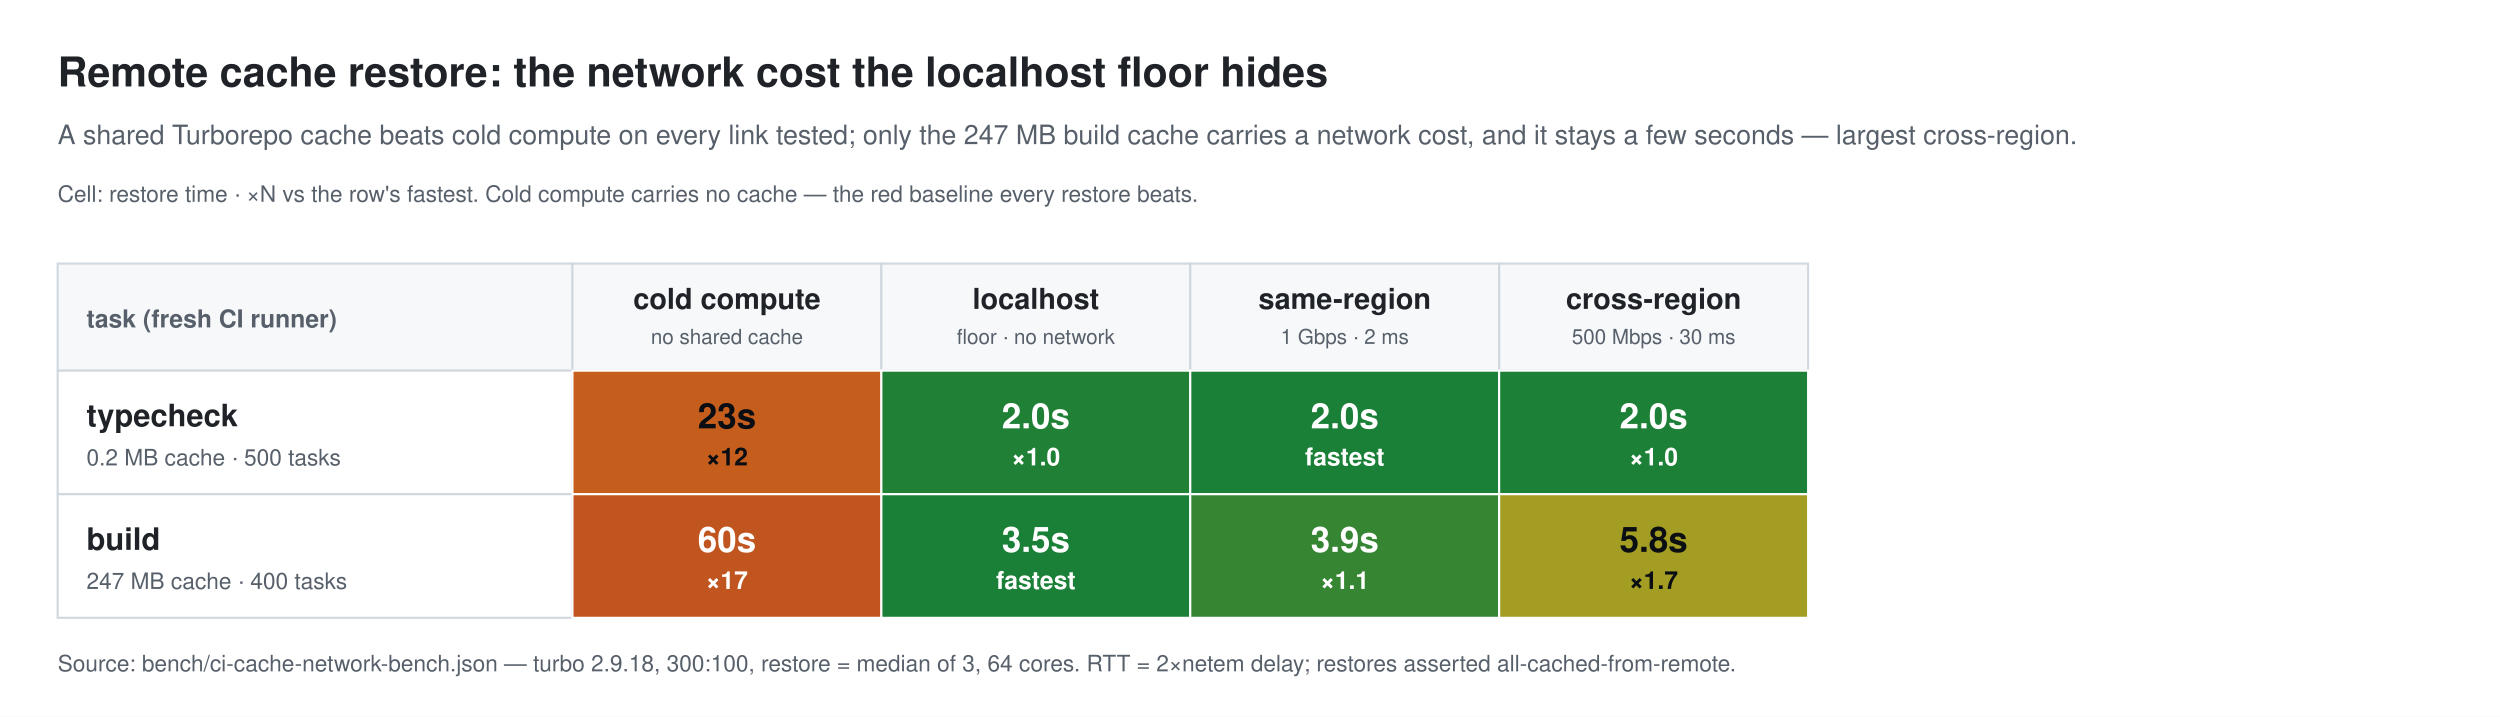
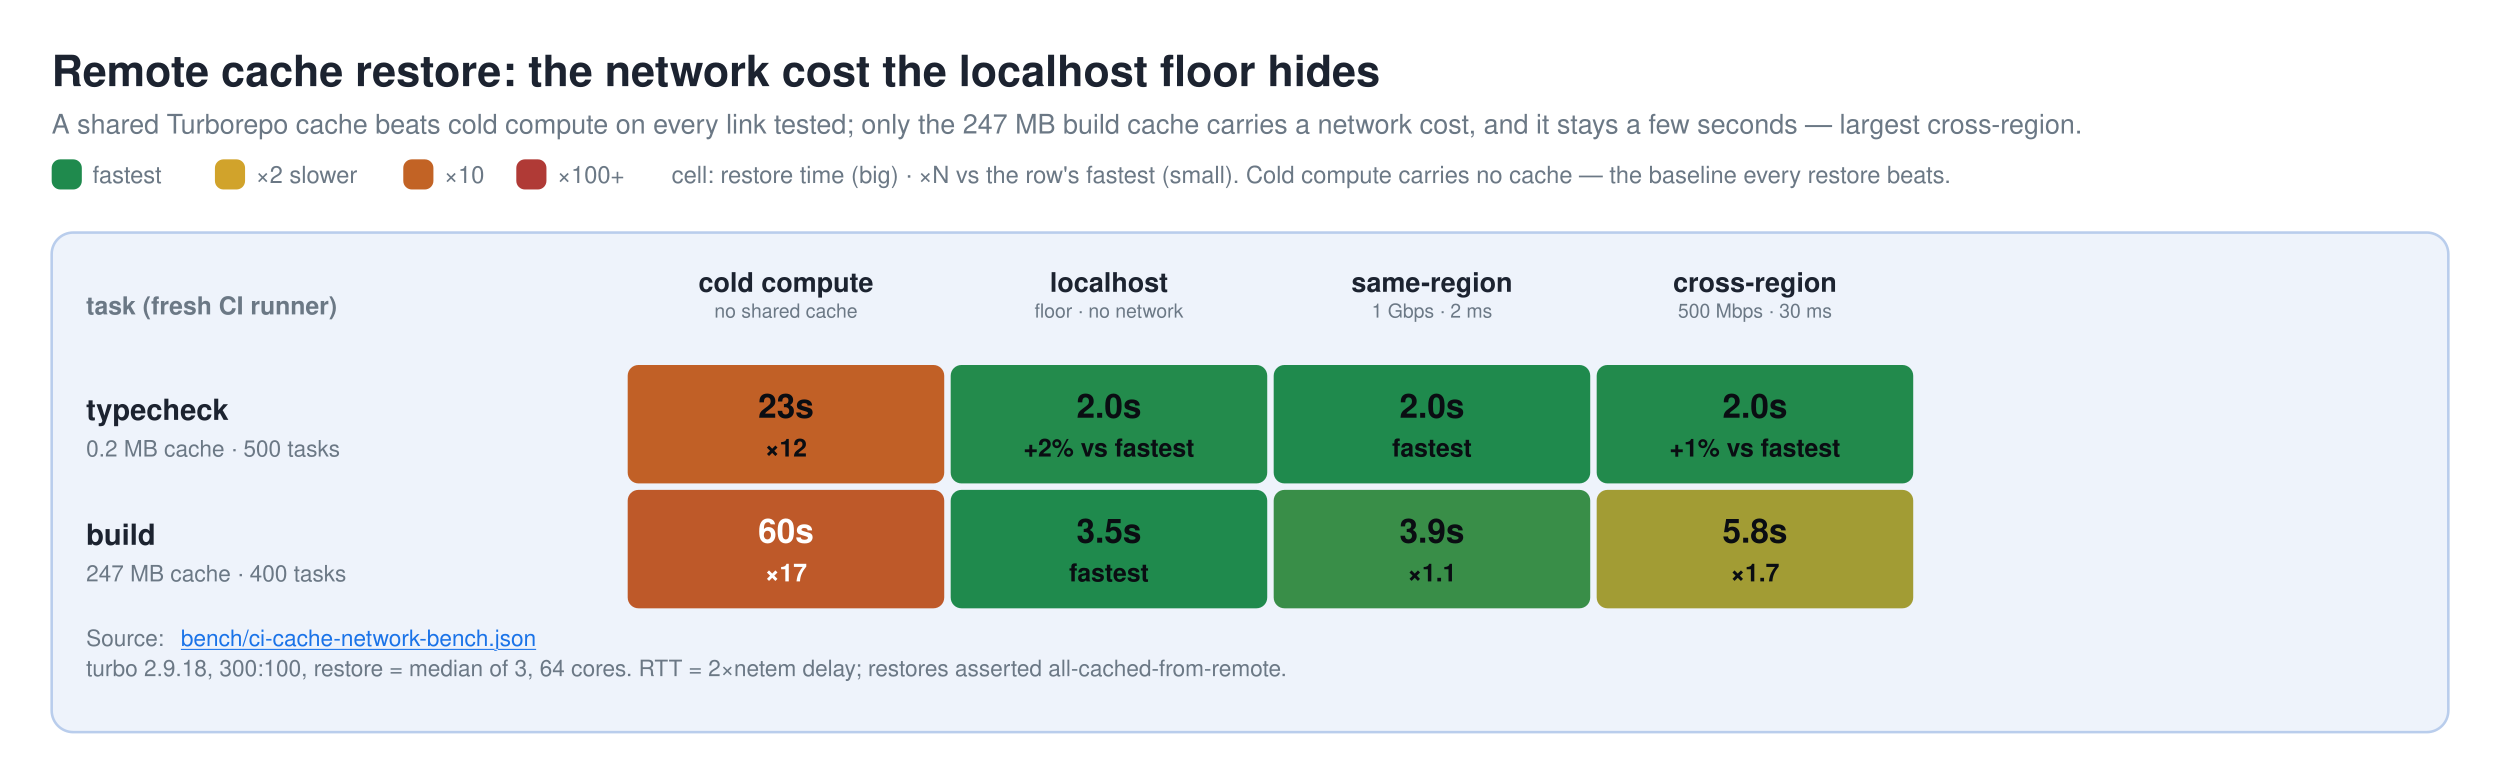
- <svg xmlns="http://www.w3.org/2000/svg" width="1214" height="348" viewBox="0 0 1214 348" font-family="-apple-system,BlinkMacSystemFont,Segoe UI,Helvetica,Arial,sans-serif">
-   <rect width="1214" height="348" fill="#ffffff" />
-   <text x="28" y="42" font-size="20" font-weight="700" fill="#1f2328">Remote cache restore: the network cost the localhost floor hides</text>
-   <text x="28" y="70" font-size="13" fill="#57606a">A shared Turborepo cache beats cold compute on every link tested; only the 247 MB build cache carries a network cost, and it stays a few seconds — largest cross-region.</text>
-   <text x="28" y="98" font-size="11" fill="#57606a">Cell: restore time · ×N vs the row's fastest. Cold compute carries no cache — the red baseline every restore beats.</text>
-   <rect x="28" y="128" width="250" height="52" fill="#f6f8fa" stroke="#d0d7de" />
-   <text x="42" y="159" font-size="12" font-weight="600" fill="#57606a">task (fresh CI runner)</text>
-   <rect x="278" y="128" width="150" height="52" fill="#f6f8fa" stroke="#d0d7de" />
-   <text x="353" y="150" font-size="14" font-weight="700" fill="#1f2328" text-anchor="middle">cold compute</text>
-   <text x="353" y="167" font-size="10" fill="#57606a" text-anchor="middle">no shared cache</text>
-   <rect x="428" y="128" width="150" height="52" fill="#f6f8fa" stroke="#d0d7de" />
-   <text x="503" y="150" font-size="14" font-weight="700" fill="#1f2328" text-anchor="middle">localhost</text>
-   <text x="503" y="167" font-size="10" fill="#57606a" text-anchor="middle">floor · no network</text>
-   <rect x="578" y="128" width="150" height="52" fill="#f6f8fa" stroke="#d0d7de" />
-   <text x="653" y="150" font-size="14" font-weight="700" fill="#1f2328" text-anchor="middle">same-region</text>
-   <text x="653" y="167" font-size="10" fill="#57606a" text-anchor="middle">1 Gbps · 2 ms</text>
-   <rect x="728" y="128" width="150" height="52" fill="#f6f8fa" stroke="#d0d7de" />
-   <text x="803" y="150" font-size="14" font-weight="700" fill="#1f2328" text-anchor="middle">cross-region</text>
-   <text x="803" y="167" font-size="10" fill="#57606a" text-anchor="middle">500 Mbps · 30 ms</text>
-   <rect x="28" y="180" width="250" height="60" fill="#ffffff" stroke="#d0d7de" />
-   <text x="42" y="207" font-size="15" font-weight="600" fill="#1f2328">typecheck</text>
-   <text x="42" y="226" font-size="11" fill="#57606a">0.2 MB cache · 500 tasks</text>
-   <rect x="278" y="180" width="150" height="60" fill="rgb(197,94,29)" stroke="#ffffff" />
-   <text x="353" y="208" font-size="17" font-weight="700" fill="#0a0d12" text-anchor="middle">23s</text>
-   <text x="353" y="226" font-size="12" font-weight="600" fill="#0a0d12" text-anchor="middle">×12</text>
-   <rect x="428" y="180" width="150" height="60" fill="rgb(31,128,54)" stroke="#ffffff" />
-   <text x="503" y="208" font-size="17" font-weight="700" fill="#ffffff" text-anchor="middle">2.0s</text>
-   <text x="503" y="226" font-size="12" font-weight="600" fill="#ffffff" text-anchor="middle">×1.0</text>
-   <rect x="578" y="180" width="150" height="60" fill="rgb(26,127,55)" stroke="#ffffff" />
-   <text x="653" y="208" font-size="17" font-weight="700" fill="#ffffff" text-anchor="middle">2.0s</text>
-   <text x="653" y="226" font-size="12" font-weight="600" fill="#ffffff" text-anchor="middle">fastest</text>
-   <rect x="728" y="180" width="150" height="60" fill="rgb(29,128,55)" stroke="#ffffff" />
-   <text x="803" y="208" font-size="17" font-weight="700" fill="#ffffff" text-anchor="middle">2.0s</text>
-   <text x="803" y="226" font-size="12" font-weight="600" fill="#ffffff" text-anchor="middle">×1.0</text>
-   <rect x="28" y="240" width="250" height="60" fill="#ffffff" stroke="#d0d7de" />
-   <text x="42" y="267" font-size="15" font-weight="600" fill="#1f2328">build</text>
-   <text x="42" y="286" font-size="11" fill="#57606a">247 MB cache · 400 tasks</text>
-   <rect x="278" y="240" width="150" height="60" fill="rgb(193,85,31)" stroke="#ffffff" />
-   <text x="353" y="268" font-size="17" font-weight="700" fill="#ffffff" text-anchor="middle">60s</text>
-   <text x="353" y="286" font-size="12" font-weight="600" fill="#ffffff" text-anchor="middle">×17</text>
-   <rect x="428" y="240" width="150" height="60" fill="rgb(26,127,55)" stroke="#ffffff" />
-   <text x="503" y="268" font-size="17" font-weight="700" fill="#ffffff" text-anchor="middle">3.5s</text>
-   <text x="503" y="286" font-size="12" font-weight="600" fill="#ffffff" text-anchor="middle">fastest</text>
-   <rect x="578" y="240" width="150" height="60" fill="rgb(53,133,51)" stroke="#ffffff" />
-   <text x="653" y="268" font-size="17" font-weight="700" fill="#ffffff" text-anchor="middle">3.9s</text>
-   <text x="653" y="286" font-size="12" font-weight="600" fill="#ffffff" text-anchor="middle">×1.1</text>
-   <rect x="728" y="240" width="150" height="60" fill="rgb(164,157,35)" stroke="#ffffff" />
-   <text x="803" y="268" font-size="17" font-weight="700" fill="#0a0d12" text-anchor="middle">5.8s</text>
-   <text x="803" y="286" font-size="12" font-weight="600" fill="#0a0d12" text-anchor="middle">×1.7</text>
-   <text x="28" y="326" font-size="11" fill="#57606a">Source: bench/ci-cache-network-bench.json — turbo 2.9.18, 300:100, restore = median of 3, 64 cores. RTT = 2×netem delay; restores asserted all-cached-from-remote.</text>
+ <svg xmlns="http://www.w3.org/2000/svg" width="1161" height="352" viewBox="0 0 1161 352" role="img" aria-label="Remote cache restore versus cold compute across network profiles: rows are tasks with their cache size, columns are cold compute plus each shaped restore profile; per row the fastest cell is green and the rest show their multiple of it. A shared Turborepo cache beats cold compute on every link tested; only the 247 MB build cache carries a network cost, and it stays a few seconds — largest cross-region." font-family="system-ui,-apple-system,Segoe UI,Helvetica,Arial,sans-serif">
+   <style>@media (prefers-color-scheme: dark){
+ rect[fill="#ffffff"]{fill:#0d1117}
+ text[fill="#1c2330"]{fill:#e2e7ec}
+ text[fill="#6b7885"]{fill:#9aa6b1}
+ text[fill="#1a73e8"]{fill:#6ba3f5}
+ line[stroke="#e4e8ec"]{stroke:#2b333c}
+ rect[stroke="#e4e8ec"]{stroke:#39424c}
+ rect[fill="#e4e8ec"]{fill:#2b333c}
+ line[stroke="#6b7885"],path[stroke="#6b7885"],polyline[stroke="#6b7885"]{stroke:#8b98a4}
+ path[fill="#6b7885"]{fill:#8b98a4}
+ rect[fill="#eef3fb"]{fill:#1f2f45}rect[stroke="#b9cdec"]{stroke:#3d5a85}
+ rect[fill="#f0faf5"]{fill:#173029}rect[stroke="#a9d8bd"]{stroke:#2e6b52}
+ rect[fill="#fdf3ef"]{fill:#331f18}rect[stroke="#e4b9a6"]{stroke:#7a4630}
+ rect[fill="#fbf6e9"]{fill:#c9a13b;fill-opacity:.14}rect[stroke="#eee3bb"]{stroke:#7a6224}
+ rect[fill="#e4b9a6"]{fill:#7a4630}
+ }</style>
+   <rect width="1161" height="352" fill="#ffffff" />
+   <text x="24" y="40" font-size="20" fill="#1c2330" font-weight="700">Remote cache restore: the network cost the localhost floor hides</text>
+   <text x="24" y="62" font-size="12.5" fill="#6b7885">A shared Turborepo cache beats cold compute on every link tested; only the 247 MB build cache carries a network cost, and it stays a few seconds — largest cross-region.</text>
+   <rect x="24" y="74" width="14" height="14" rx="4" fill="rgb(31,138,77)" />
+   <text x="43" y="85" font-size="11" fill="#6b7885">fastest</text>
+   <rect x="99.81" y="74" width="14" height="14" rx="4" fill="rgb(209,163,43)" />
+   <text x="118.81" y="85" font-size="11" fill="#6b7885">×2 slower</text>
+   <rect x="187.28" y="74" width="14" height="14" rx="4" fill="rgb(194,99,37)" />
+   <text x="206.28" y="85" font-size="11" fill="#6b7885">×10</text>
+   <rect x="239.77" y="74" width="14" height="14" rx="4" fill="rgb(176,58,54)" />
+   <text x="258.77" y="85" font-size="11" fill="#6b7885">×100+</text>
+   <text x="311.92" y="85" font-size="11" fill="#6b7885">cell: restore time (big) · ×N vs the row's fastest (small). Cold compute carries no cache — the baseline every restore beats.</text>
+   <rect x="24" y="108" width="1113" height="232" rx="10" fill="#eef3fb" stroke="#b9cdec" stroke-width="1.2" />
+   <text x="40" y="146" font-size="11.5" fill="#6b7885" font-weight="600">task (fresh CI runner)</text>
+   <text x="365" y="135.5" font-size="12.5" fill="#1c2330" font-weight="700" text-anchor="middle">cold compute</text>
+   <text x="365" y="147.5" font-size="9" fill="#6b7885" text-anchor="middle">no shared cache</text>
+   <text x="515" y="135.5" font-size="12.5" fill="#1c2330" font-weight="700" text-anchor="middle">localhost</text>
+   <text x="515" y="147.5" font-size="9" fill="#6b7885" text-anchor="middle">floor · no network</text>
+   <text x="665" y="135.5" font-size="12.5" fill="#1c2330" font-weight="700" text-anchor="middle">same-region</text>
+   <text x="665" y="147.5" font-size="9" fill="#6b7885" text-anchor="middle">1 Gbps · 2 ms</text>
+   <text x="815" y="135.5" font-size="12.5" fill="#1c2330" font-weight="700" text-anchor="middle">cross-region</text>
+   <text x="815" y="147.5" font-size="9" fill="#6b7885" text-anchor="middle">500 Mbps · 30 ms</text>
+   <text x="40" y="195" font-size="13.5" fill="#1c2330" font-weight="600">typecheck</text>
+   <text x="40" y="212" font-size="10.5" fill="#6b7885">0.2 MB cache · 500 tasks</text>
+   <rect x="291.5" y="169.5" width="147" height="55" rx="5" fill="rgb(193,96,38)" />
+   <text x="365" y="194" font-size="15.5" fill="#0a0d12" font-weight="700" text-anchor="middle">23s</text>
+   <text x="365" y="212" font-size="11.5" fill="#0a0d12" font-weight="600" text-anchor="middle">×12</text>
+   <rect x="441.5" y="169.5" width="147" height="55" rx="5" fill="rgb(35,139,76)" />
+   <text x="515" y="194" font-size="15.5" fill="#0a0d12" font-weight="700" text-anchor="middle">2.0s</text>
+   <text x="515" y="212" font-size="11.5" fill="#0a0d12" font-weight="600" text-anchor="middle">+2% vs fastest</text>
+   <rect x="591.5" y="169.5" width="147" height="55" rx="5" fill="rgb(31,138,77)" />
+   <text x="665" y="194" font-size="15.5" fill="#0a0d12" font-weight="700" text-anchor="middle">2.0s</text>
+   <text x="665" y="212" font-size="11.5" fill="#0a0d12" font-weight="600" text-anchor="middle">fastest</text>
+   <rect x="741.5" y="169.5" width="147" height="55" rx="5" fill="rgb(34,138,76)" />
+   <text x="815" y="194" font-size="15.5" fill="#0a0d12" font-weight="700" text-anchor="middle">2.0s</text>
+   <text x="815" y="212" font-size="11.5" fill="#0a0d12" font-weight="600" text-anchor="middle">+1% vs fastest</text>
+   <text x="40" y="253" font-size="13.5" fill="#1c2330" font-weight="600">build</text>
+   <text x="40" y="270" font-size="10.5" fill="#6b7885">247 MB cache · 400 tasks</text>
+   <rect x="291.5" y="227.5" width="147" height="55" rx="5" fill="rgb(190,89,41)" />
+   <text x="365" y="252" font-size="15.5" fill="#ffffff" font-weight="700" text-anchor="middle">60s</text>
+   <text x="365" y="270" font-size="11.5" fill="#ffffff" font-weight="600" text-anchor="middle">×17</text>
+   <rect x="441.5" y="227.5" width="147" height="55" rx="5" fill="rgb(31,138,77)" />
+   <text x="515" y="252" font-size="15.5" fill="#0a0d12" font-weight="700" text-anchor="middle">3.5s</text>
+   <text x="515" y="270" font-size="11.5" fill="#0a0d12" font-weight="600" text-anchor="middle">fastest</text>
+   <rect x="591.5" y="227.5" width="147" height="55" rx="5" fill="rgb(57,142,72)" />
+   <text x="665" y="252" font-size="15.5" fill="#0a0d12" font-weight="700" text-anchor="middle">3.9s</text>
+   <text x="665" y="270" font-size="11.5" fill="#0a0d12" font-weight="600" text-anchor="middle">×1.1</text>
+   <rect x="741.5" y="227.5" width="147" height="55" rx="5" fill="rgb(162,156,52)" />
+   <text x="815" y="252" font-size="15.5" fill="#0a0d12" font-weight="700" text-anchor="middle">5.8s</text>
+   <text x="815" y="270" font-size="11.5" fill="#0a0d12" font-weight="600" text-anchor="middle">×1.7</text>
+   <text x="40" y="300" font-size="10.5" fill="#6b7885">Source:</text>
+   <a href="../../bench/ci-cache-network-bench.json">
+     <text x="84" y="300" font-size="10.5" fill="#1a73e8" text-decoration="underline">bench/ci-cache-network-bench.json</text>
+   </a>
+   <text x="40" y="314" font-size="10.5" fill="#6b7885">turbo 2.9.18, 300:100, restore = median of 3, 64 cores. RTT = 2×netem delay; restores asserted all-cached-from-remote.</text>
</svg>
